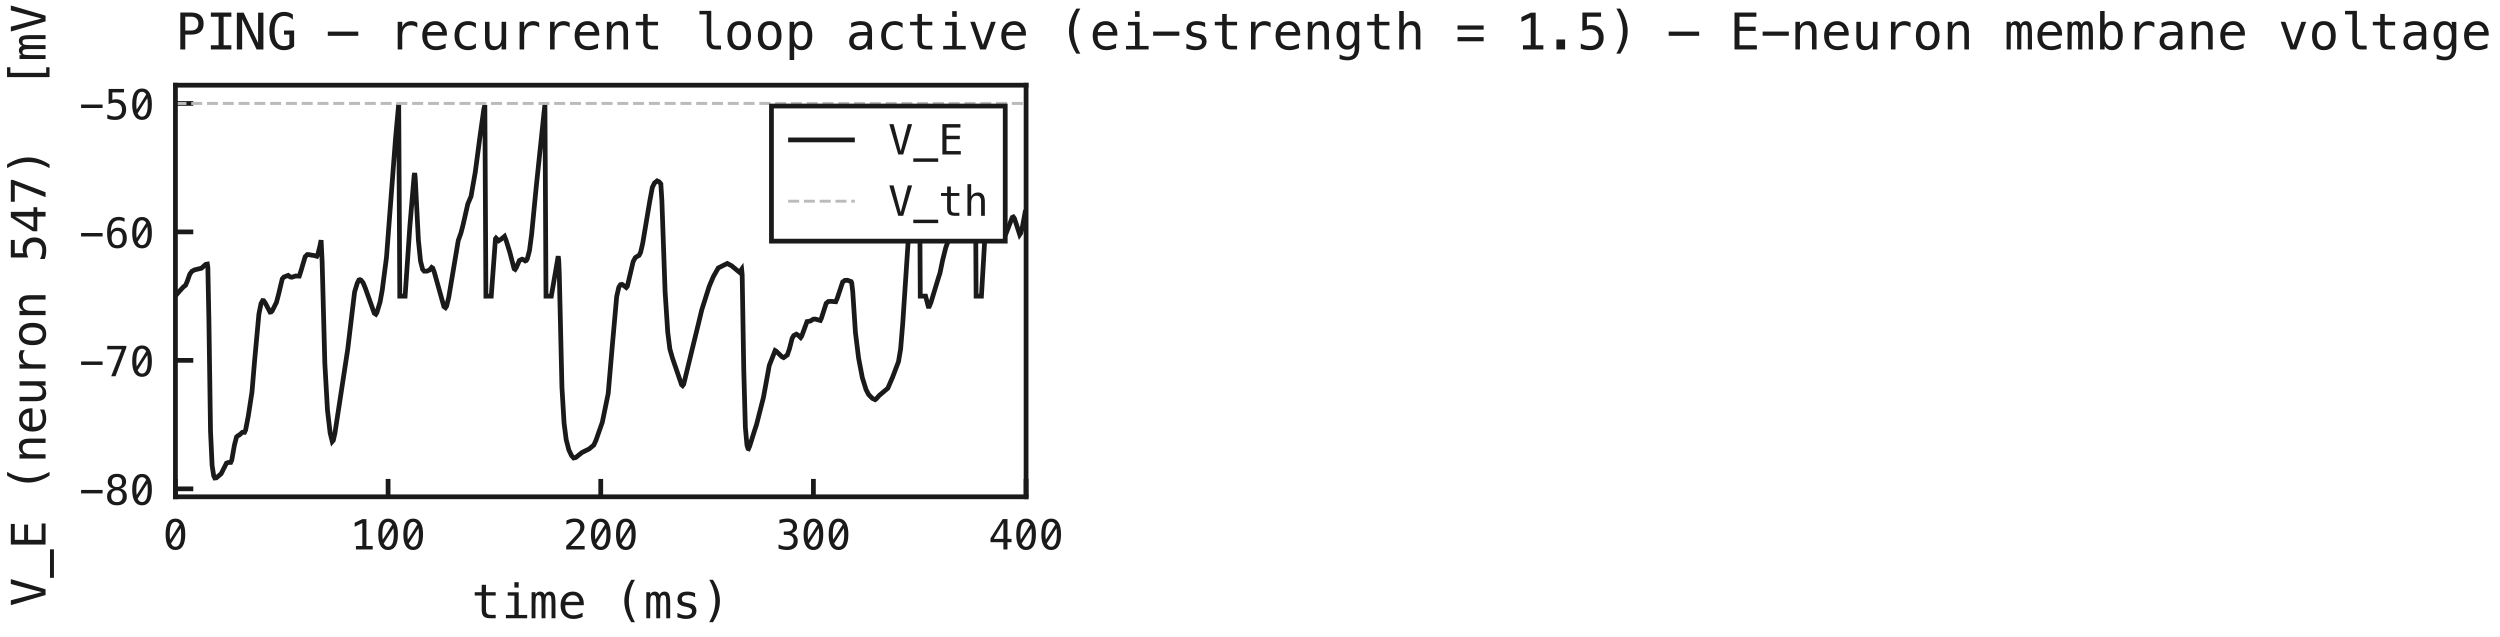
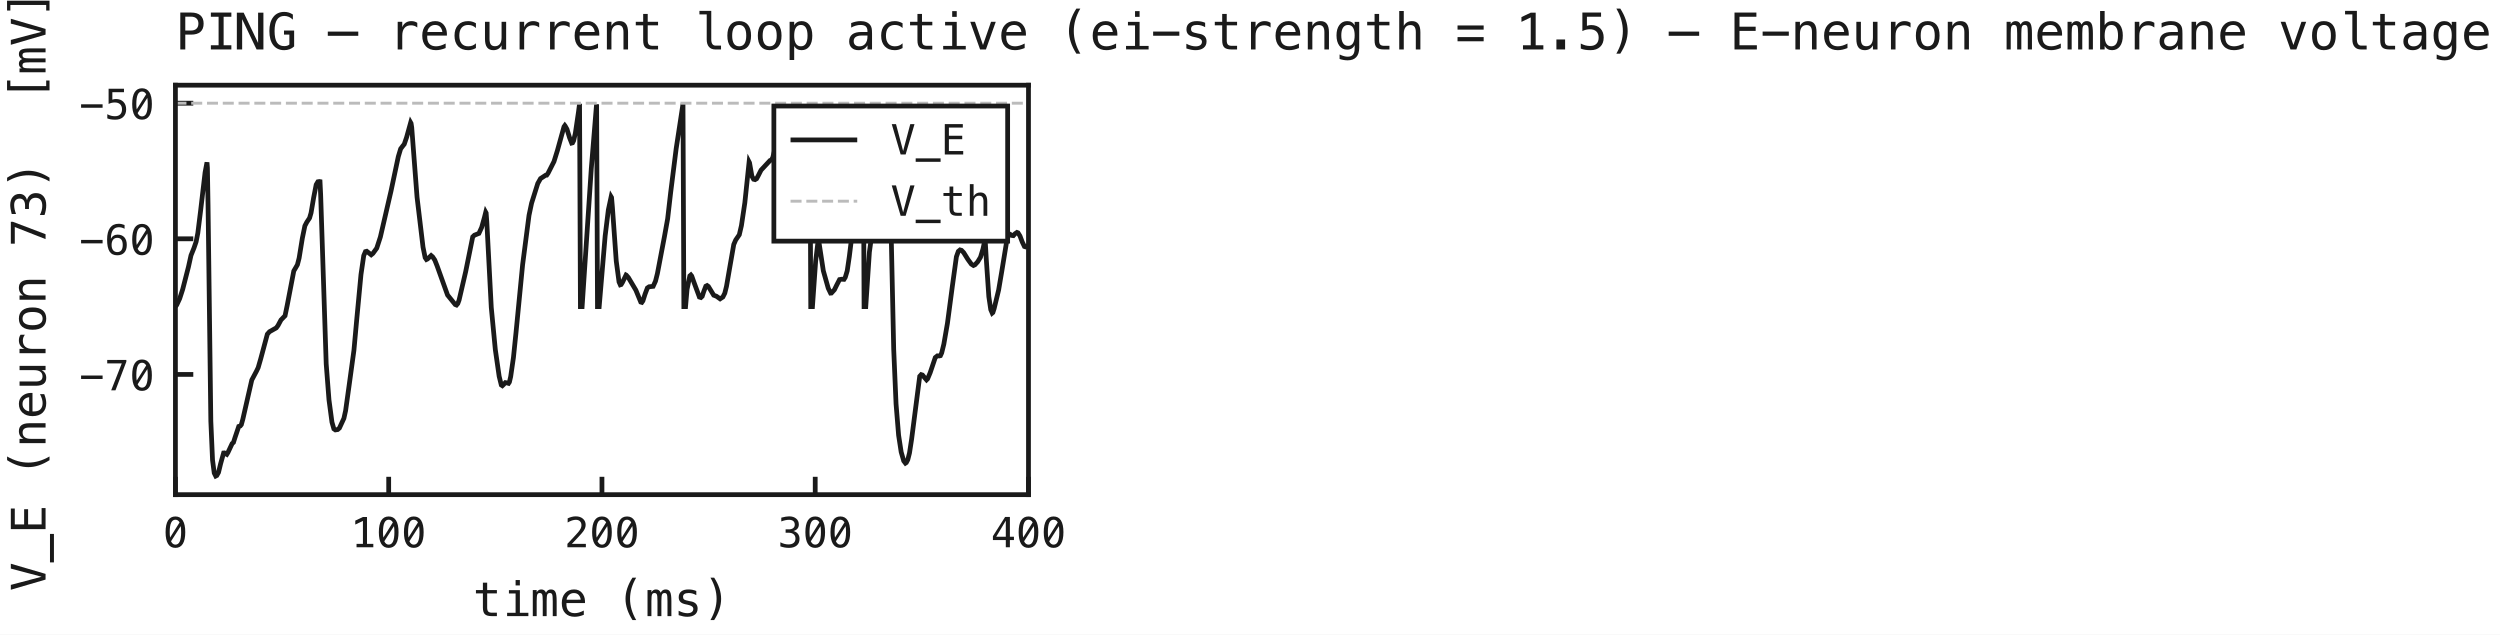
- <svg xmlns="http://www.w3.org/2000/svg" xmlns:xlink="http://www.w3.org/1999/xlink" width="419.81pt" height="106.924pt" viewBox="0 0 419.81 106.924" version="1.1">
+ <svg xmlns="http://www.w3.org/2000/svg" xmlns:xlink="http://www.w3.org/1999/xlink" width="419.81pt" height="106.564pt" viewBox="0 0 419.81 106.564" version="1.1">
  <defs>
    <style type="text/css">*{stroke-linejoin: round; stroke-linecap: butt}</style>
  </defs>
  <g id="figure_1">
    <g id="patch_1">
-       <path d="M 0 106.924  L 419.81 106.924  L 419.81 0  L 0 0  z " style="fill: #ffffff" />
+       <path d="M -0 106.564  L 419.81 106.564  L 419.81 0  L -0 0  z " style="fill: #ffffff" />
    </g>
    <g id="axes_1">
      <g id="patch_2">
-         <path d="M 29.458 83.425  L 172.303 83.425  L 172.303 14.305  L 29.458 14.305  z " style="fill: #ffffff" />
+         <path d="M 29.458 83.065  L 172.708 83.065  L 172.708 14.305  L 29.458 14.305  z " style="fill: #ffffff" />
      </g>
      <g id="matplotlib.axis_1">
        <g id="xtick_1">
          <g id="line2d_1">
            <defs>
-               <path id="mc0d29c896b" d="M 0 0  L 0 -3  " style="stroke: #1a1a1a; stroke-width: 0.8" />
+               <path id="m105f21d0f6" d="M 0 0  L 0 -3  " style="stroke: #1a1a1a; stroke-width: 0.8" />
            </defs>
            <g>
-               <use xlink:href="#mc0d29c896b" x="29.458" y="83.425" style="fill: #1a1a1a; stroke: #1a1a1a; stroke-width: 0.8" />
+               <use xlink:href="#m105f21d0f6" x="29.458" y="83.065" style="fill: #1a1a1a; stroke: #1a1a1a; stroke-width: 0.8" />
            </g>
          </g>
          <g id="text_1">
-             <g style="fill: #1a1a1a" transform="translate(27.35055 92.26367) scale(0.07 -0.07)">
+             <g style="fill: #1a1a1a" transform="translate(27.35055 91.90367) scale(0.07 -0.07)">
              <defs>
                <path id="Menlo-Regular-30" d="M 1925 4734  Q 2672 4734 3055 4125  Q 3438 3516 3438 2322  Q 3438 1128 3055 518  Q 2672 -91 1925 -91  Q 1178 -91 797 518  Q 416 1128 416 2322  Q 416 3516 797 4125  Q 1178 4734 1925 4734  z M 1925 409  Q 2369 409 2586 881  Q 2803 1353 2803 2322  Q 2803 2838 2741 3253  L 1253 925  Q 1488 409 1925 409  z M 1925 4234  Q 1484 4234 1267 3762  Q 1050 3291 1050 2322  Q 1050 1881 1109 1497  L 2566 3819  Q 2328 4234 1925 4234  z " transform="scale(0.015625)" />
              </defs>
              <use xlink:href="#Menlo-Regular-30" />
            </g>
          </g>
        </g>
        <g id="xtick_2">
          <g id="line2d_2">
            <g>
-               <use xlink:href="#mc0d29c896b" x="65.169" y="83.425" style="fill: #1a1a1a; stroke: #1a1a1a; stroke-width: 0.8" />
+               <use xlink:href="#m105f21d0f6" x="65.27" y="83.065" style="fill: #1a1a1a; stroke: #1a1a1a; stroke-width: 0.8" />
            </g>
          </g>
          <g id="text_2">
-             <g style="fill: #1a1a1a" transform="translate(58.84758 92.26367) scale(0.07 -0.07)">
+             <g style="fill: #1a1a1a" transform="translate(58.94883 91.90367) scale(0.07 -0.07)">
              <defs>
                <path id="Menlo-Regular-31" d="M 844 528  L 1825 528  L 1825 4053  L 650 3488  L 650 4094  L 1819 4650  L 2450 4650  L 2450 528  L 3419 528  L 3419 0  L 844 0  L 844 528  z " transform="scale(0.015625)" />
              </defs>
              <use xlink:href="#Menlo-Regular-31" />
              <use xlink:href="#Menlo-Regular-30" transform="translate(60.20508 0)" />
              <use xlink:href="#Menlo-Regular-30" transform="translate(120.4102 0)" />
            </g>
          </g>
        </g>
        <g id="xtick_3">
          <g id="line2d_3">
            <g>
-               <use xlink:href="#mc0d29c896b" x="100.88" y="83.425" style="fill: #1a1a1a; stroke: #1a1a1a; stroke-width: 0.8" />
+               <use xlink:href="#m105f21d0f6" x="101.083" y="83.065" style="fill: #1a1a1a; stroke: #1a1a1a; stroke-width: 0.8" />
            </g>
          </g>
          <g id="text_3">
-             <g style="fill: #1a1a1a" transform="translate(94.55883 92.26367) scale(0.07 -0.07)">
+             <g style="fill: #1a1a1a" transform="translate(94.76133 91.90367) scale(0.07 -0.07)">
              <defs>
                <path id="Menlo-Regular-32" d="M 1166 531  L 3309 531  L 3309 0  L 475 0  L 475 531  Q 1059 1147 1496 1619  Q 1934 2091 2100 2284  Q 2413 2666 2522 2902  Q 2631 3138 2631 3384  Q 2631 3775 2401 3997  Q 2172 4219 1772 4219  Q 1488 4219 1175 4116  Q 863 4013 513 3803  L 513 4441  Q 834 4594 1145 4672  Q 1456 4750 1759 4750  Q 2444 4750 2861 4386  Q 3278 4022 3278 3431  Q 3278 3131 3139 2831  Q 3000 2531 2688 2169  Q 2513 1966 2180 1606  Q 1847 1247 1166 531  z " transform="scale(0.015625)" />
              </defs>
              <use xlink:href="#Menlo-Regular-32" />
              <use xlink:href="#Menlo-Regular-30" transform="translate(60.20508 0)" />
              <use xlink:href="#Menlo-Regular-30" transform="translate(120.4102 0)" />
            </g>
          </g>
        </g>
        <g id="xtick_4">
          <g id="line2d_4">
            <g>
-               <use xlink:href="#mc0d29c896b" x="136.591" y="83.425" style="fill: #1a1a1a; stroke: #1a1a1a; stroke-width: 0.8" />
+               <use xlink:href="#m105f21d0f6" x="136.895" y="83.065" style="fill: #1a1a1a; stroke: #1a1a1a; stroke-width: 0.8" />
            </g>
          </g>
          <g id="text_4">
-             <g style="fill: #1a1a1a" transform="translate(130.2701 92.26367) scale(0.07 -0.07)">
+             <g style="fill: #1a1a1a" transform="translate(130.5738 91.90367) scale(0.07 -0.07)">
              <defs>
                <path id="Menlo-Regular-33" d="M 2425 2497  Q 2884 2375 3128 2064  Q 3372 1753 3372 1288  Q 3372 644 2939 276  Q 2506 -91 1741 -91  Q 1419 -91 1084 -31  Q 750 28 428 141  L 428 769  Q 747 603 1056 522  Q 1366 441 1672 441  Q 2191 441 2469 675  Q 2747 909 2747 1350  Q 2747 1756 2469 1995  Q 2191 2234 1716 2234  L 1234 2234  L 1234 2753  L 1716 2753  Q 2150 2753 2394 2943  Q 2638 3134 2638 3475  Q 2638 3834 2411 4026  Q 2184 4219 1766 4219  Q 1488 4219 1191 4156  Q 894 4094 569 3969  L 569 4550  Q 947 4650 1242 4700  Q 1538 4750 1766 4750  Q 2447 4750 2855 4408  Q 3263 4066 3263 3500  Q 3263 3116 3048 2859  Q 2834 2603 2425 2497  z " transform="scale(0.015625)" />
              </defs>
              <use xlink:href="#Menlo-Regular-33" />
              <use xlink:href="#Menlo-Regular-30" transform="translate(60.20508 0)" />
              <use xlink:href="#Menlo-Regular-30" transform="translate(120.4102 0)" />
            </g>
          </g>
        </g>
        <g id="xtick_5">
          <g id="line2d_5">
            <g>
-               <use xlink:href="#mc0d29c896b" x="172.303" y="83.425" style="fill: #1a1a1a; stroke: #1a1a1a; stroke-width: 0.8" />
+               <use xlink:href="#m105f21d0f6" x="172.708" y="83.065" style="fill: #1a1a1a; stroke: #1a1a1a; stroke-width: 0.8" />
            </g>
          </g>
          <g id="text_5">
-             <g style="fill: #1a1a1a" transform="translate(165.9813 92.26367) scale(0.07 -0.07)">
+             <g style="fill: #1a1a1a" transform="translate(166.3863 91.90367) scale(0.07 -0.07)">
              <defs>
                <path id="Menlo-Regular-34" d="M 2297 4091  L 825 1625  L 2297 1625  L 2297 4091  z M 2194 4666  L 2925 4666  L 2925 1625  L 3547 1625  L 3547 1113  L 2925 1113  L 2925 0  L 2297 0  L 2297 1113  L 319 1113  L 319 1709  L 2194 4666  z " transform="scale(0.015625)" />
              </defs>
              <use xlink:href="#Menlo-Regular-34" />
              <use xlink:href="#Menlo-Regular-30" transform="translate(60.20508 0)" />
              <use xlink:href="#Menlo-Regular-30" transform="translate(120.4102 0)" />
            </g>
          </g>
        </g>
        <g id="text_6">
-           <g style="fill: #1a1a1a" transform="translate(79.20703 103.8207) scale(0.08 -0.08)">
+           <g style="fill: #1a1a1a" transform="translate(79.40953 103.4607) scale(0.08 -0.08)">
            <defs>
              <path id="Menlo-Regular-74" d="M 1919 4494  L 1919 3500  L 3225 3500  L 3225 3053  L 1919 3053  L 1919 1153  Q 1919 766 2066 612  Q 2213 459 2578 459  L 3225 459  L 3225 0  L 2522 0  Q 1875 0 1609 259  Q 1344 519 1344 1153  L 1344 3053  L 409 3053  L 409 3500  L 1344 3500  L 1344 4494  L 1919 4494  z " transform="scale(0.015625)" />
              <path id="Menlo-Regular-69" d="M 988 3488  L 2459 3488  L 2459 447  L 3600 447  L 3600 0  L 744 0  L 744 447  L 1884 447  L 1884 3041  L 988 3041  L 988 3488  z M 1884 4847  L 2459 4847  L 2459 4122  L 1884 4122  L 1884 4847  z " transform="scale(0.015625)" />
              <path id="Menlo-Regular-6d" d="M 2113 3144  Q 2219 3369 2383 3476  Q 2547 3584 2778 3584  Q 3200 3584 3373 3257  Q 3547 2931 3547 2028  L 3547 0  L 3022 0  L 3022 2003  Q 3022 2744 2939 2923  Q 2856 3103 2638 3103  Q 2388 3103 2295 2911  Q 2203 2719 2203 2003  L 2203 0  L 1678 0  L 1678 2003  Q 1678 2753 1589 2928  Q 1500 3103 1269 3103  Q 1041 3103 952 2911  Q 863 2719 863 2003  L 863 0  L 341 0  L 341 3500  L 863 3500  L 863 3200  Q 966 3388 1120 3486  Q 1275 3584 1472 3584  Q 1709 3584 1867 3475  Q 2025 3366 2113 3144  z " transform="scale(0.015625)" />
              <path id="Menlo-Regular-65" d="M 3500 2038  L 3500 1756  L 1009 1756  L 1009 1738  Q 984 1022 1282 709  Q 1581 397 2125 397  Q 2400 397 2700 484  Q 3000 572 3341 750  L 3341 178  Q 3013 44 2708 -23  Q 2403 -91 2119 -91  Q 1303 -91 843 398  Q 384 888 384 1747  Q 384 2584 834 3084  Q 1284 3584 2034 3584  Q 2703 3584 3089 3131  Q 3475 2678 3500 2038  z M 2925 2206  Q 2888 2569 2661 2833  Q 2434 3097 2009 3097  Q 1594 3097 1325 2822  Q 1056 2547 1031 2203  L 2925 2206  z " transform="scale(0.015625)" />
              <path id="Menlo-Regular-20" transform="scale(0.015625)" />
              <path id="Menlo-Regular-28" d="M 2672 5169  Q 2256 4456 2051 3748  Q 1847 3041 1847 2322  Q 1847 1606 2051 897  Q 2256 188 2672 -531  L 2172 -531  Q 1700 213 1469 917  Q 1238 1622 1238 2322  Q 1238 3019 1469 3725  Q 1700 4431 2172 5169  L 2672 5169  z " transform="scale(0.015625)" />
              <path id="Menlo-Regular-73" d="M 3041 3378  L 3041 2816  Q 2794 2959 2544 3031  Q 2294 3103 2034 3103  Q 1644 3103 1451 2976  Q 1259 2850 1259 2591  Q 1259 2356 1403 2240  Q 1547 2125 2119 2016  L 2350 1972  Q 2778 1891 2998 1647  Q 3219 1403 3219 1013  Q 3219 494 2850 201  Q 2481 -91 1825 -91  Q 1566 -91 1281 -36  Q 997 19 666 128  L 666 722  Q 988 556 1281 473  Q 1575 391 1838 391  Q 2219 391 2428 545  Q 2638 700 2638 978  Q 2638 1378 1872 1531  L 1847 1538  L 1631 1581  Q 1134 1678 906 1908  Q 678 2138 678 2534  Q 678 3038 1018 3311  Q 1359 3584 1991 3584  Q 2272 3584 2531 3532  Q 2791 3481 3041 3378  z " transform="scale(0.015625)" />
              <path id="Menlo-Regular-29" d="M 1088 5169  L 1588 5169  Q 2059 4431 2290 3725  Q 2522 3019 2522 2322  Q 2522 1619 2290 912  Q 2059 206 1588 -531  L 1088 -531  Q 1503 194 1708 903  Q 1913 1613 1913 2322  Q 1913 3034 1708 3743  Q 1503 4453 1088 5169  z " transform="scale(0.015625)" />
            </defs>
            <use xlink:href="#Menlo-Regular-74" />
            <use xlink:href="#Menlo-Regular-69" transform="translate(60.20508 0)" />
            <use xlink:href="#Menlo-Regular-6d" transform="translate(120.4102 0)" />
            <use xlink:href="#Menlo-Regular-65" transform="translate(180.6152 0)" />
            <use xlink:href="#Menlo-Regular-20" transform="translate(240.8203 0)" />
            <use xlink:href="#Menlo-Regular-28" transform="translate(301.0254 0)" />
            <use xlink:href="#Menlo-Regular-6d" transform="translate(361.2305 0)" />
            <use xlink:href="#Menlo-Regular-73" transform="translate(421.4355 0)" />
            <use xlink:href="#Menlo-Regular-29" transform="translate(481.6406 0)" />
          </g>
        </g>
      </g>
      <g id="matplotlib.axis_2">
        <g id="ytick_1">
          <g id="line2d_6">
            <defs>
-               <path id="m9e86cb7888" d="M 0 0  L 3 0  " style="stroke: #1a1a1a; stroke-width: 0.8" />
+               <path id="mb29de472db" d="M 0 0  L 3 0  " style="stroke: #1a1a1a; stroke-width: 0.8" />
            </defs>
            <g>
-               <use xlink:href="#m9e86cb7888" x="29.458" y="82.088" style="fill: #1a1a1a; stroke: #1a1a1a; stroke-width: 0.8" />
+               <use xlink:href="#mb29de472db" x="29.458" y="62.874" style="fill: #1a1a1a; stroke: #1a1a1a; stroke-width: 0.8" />
            </g>
          </g>
          <g id="text_7">
-             <g style="fill: #1a1a1a" transform="translate(13.315 84.75686) scale(0.07 -0.07)">
+             <g style="fill: #1a1a1a" transform="translate(13.315 65.54332) scale(0.07 -0.07)">
              <defs>
                <path id="Menlo-Regular-2212" d="M 275 2272  L 3578 2272  L 3578 1741  L 275 1741  L 275 2272  z " transform="scale(0.015625)" />
-                 <path id="Menlo-Regular-38" d="M 1925 2216  Q 1503 2216 1273 1980  Q 1044 1744 1044 1313  Q 1044 881 1276 642  Q 1509 403 1925 403  Q 2350 403 2579 639  Q 2809 875 2809 1313  Q 2809 1741 2576 1978  Q 2344 2216 1925 2216  z M 1375 2478  Q 972 2581 745 2862  Q 519 3144 519 3541  Q 519 4097 897 4423  Q 1275 4750 1925 4750  Q 2578 4750 2956 4423  Q 3334 4097 3334 3541  Q 3334 3144 3107 2862  Q 2881 2581 2478 2478  Q 2947 2375 3195 2062  Q 3444 1750 3444 1253  Q 3444 622 3041 265  Q 2638 -91 1925 -91  Q 1213 -91 811 264  Q 409 619 409 1247  Q 409 1747 657 2061  Q 906 2375 1375 2478  z M 1147 3481  Q 1147 3106 1347 2909  Q 1547 2713 1925 2713  Q 2306 2713 2506 2909  Q 2706 3106 2706 3481  Q 2706 3863 2507 4063  Q 2309 4263 1925 4263  Q 1547 4263 1347 4061  Q 1147 3859 1147 3481  z " transform="scale(0.015625)" />
+                 <path id="Menlo-Regular-37" d="M 434 4666  L 3372 4666  L 3372 4397  L 1703 0  L 1044 0  L 2669 4134  L 434 4134  L 434 4666  z " transform="scale(0.015625)" />
              </defs>
              <use xlink:href="#Menlo-Regular-2212" />
-               <use xlink:href="#Menlo-Regular-38" transform="translate(60.20508 0)" />
+               <use xlink:href="#Menlo-Regular-37" transform="translate(60.20508 0)" />
              <use xlink:href="#Menlo-Regular-30" transform="translate(120.4102 0)" />
            </g>
          </g>
        </g>
        <g id="ytick_2">
          <g id="line2d_7">
            <g>
-               <use xlink:href="#m9e86cb7888" x="29.458" y="60.515" style="fill: #1a1a1a; stroke: #1a1a1a; stroke-width: 0.8" />
+               <use xlink:href="#mb29de472db" x="29.458" y="40.102" style="fill: #1a1a1a; stroke: #1a1a1a; stroke-width: 0.8" />
            </g>
          </g>
          <g id="text_8">
-             <g style="fill: #1a1a1a" transform="translate(13.315 63.18447) scale(0.07 -0.07)">
-               <defs>
-                 <path id="Menlo-Regular-37" d="M 434 4666  L 3372 4666  L 3372 4397  L 1703 0  L 1044 0  L 2669 4134  L 434 4134  L 434 4666  z " transform="scale(0.015625)" />
+             <g style="fill: #1a1a1a" transform="translate(13.315 42.77151) scale(0.07 -0.07)">
+               <defs>
+                 <path id="Menlo-Regular-36" d="M 3097 4563  L 3097 3981  Q 2900 4097 2678 4158  Q 2456 4219 2216 4219  Q 1616 4219 1306 3767  Q 997 3316 997 2438  Q 1147 2750 1412 2917  Q 1678 3084 2022 3084  Q 2697 3084 3067 2670  Q 3438 2256 3438 1497  Q 3438 741 3056 325  Q 2675 -91 1984 -91  Q 1172 -91 794 492  Q 416 1075 416 2328  Q 416 3509 870 4129  Q 1325 4750 2188 4750  Q 2419 4750 2650 4701  Q 2881 4653 3097 4563  z M 1972 2591  Q 1569 2591 1337 2300  Q 1106 2009 1106 1497  Q 1106 984 1337 693  Q 1569 403 1972 403  Q 2391 403 2603 679  Q 2816 956 2816 1497  Q 2816 2041 2603 2316  Q 2391 2591 1972 2591  z " transform="scale(0.015625)" />
              </defs>
              <use xlink:href="#Menlo-Regular-2212" />
-               <use xlink:href="#Menlo-Regular-37" transform="translate(60.20508 0)" />
+               <use xlink:href="#Menlo-Regular-36" transform="translate(60.20508 0)" />
              <use xlink:href="#Menlo-Regular-30" transform="translate(120.4102 0)" />
            </g>
          </g>
        </g>
        <g id="ytick_3">
          <g id="line2d_8">
            <g>
-               <use xlink:href="#m9e86cb7888" x="29.458" y="38.943" style="fill: #1a1a1a; stroke: #1a1a1a; stroke-width: 0.8" />
+               <use xlink:href="#mb29de472db" x="29.458" y="17.33" style="fill: #1a1a1a; stroke: #1a1a1a; stroke-width: 0.8" />
            </g>
          </g>
          <g id="text_9">
-             <g style="fill: #1a1a1a" transform="translate(13.315 41.61208) scale(0.07 -0.07)">
-               <defs>
-                 <path id="Menlo-Regular-36" d="M 3097 4563  L 3097 3981  Q 2900 4097 2678 4158  Q 2456 4219 2216 4219  Q 1616 4219 1306 3767  Q 997 3316 997 2438  Q 1147 2750 1412 2917  Q 1678 3084 2022 3084  Q 2697 3084 3067 2670  Q 3438 2256 3438 1497  Q 3438 741 3056 325  Q 2675 -91 1984 -91  Q 1172 -91 794 492  Q 416 1075 416 2328  Q 416 3509 870 4129  Q 1325 4750 2188 4750  Q 2419 4750 2650 4701  Q 2881 4653 3097 4563  z M 1972 2591  Q 1569 2591 1337 2300  Q 1106 2009 1106 1497  Q 1106 984 1337 693  Q 1569 403 1972 403  Q 2391 403 2603 679  Q 2816 956 2816 1497  Q 2816 2041 2603 2316  Q 2391 2591 1972 2591  z " transform="scale(0.015625)" />
-               </defs>
-               <use xlink:href="#Menlo-Regular-2212" />
-               <use xlink:href="#Menlo-Regular-36" transform="translate(60.20508 0)" />
-               <use xlink:href="#Menlo-Regular-30" transform="translate(120.4102 0)" />
-             </g>
-           </g>
-         </g>
-         <g id="ytick_4">
-           <g id="line2d_9">
-             <g>
-               <use xlink:href="#m9e86cb7888" x="29.458" y="17.37" style="fill: #1a1a1a; stroke: #1a1a1a; stroke-width: 0.8" />
-             </g>
-           </g>
-           <g id="text_10">
-             <g style="fill: #1a1a1a" transform="translate(13.315 20.03969) scale(0.07 -0.07)">
+             <g style="fill: #1a1a1a" transform="translate(13.315 19.9997) scale(0.07 -0.07)">
              <defs>
                <path id="Menlo-Regular-35" d="M 647 4666  L 3009 4666  L 3009 4134  L 1222 4134  L 1222 2988  Q 1356 3038 1492 3061  Q 1628 3084 1766 3084  Q 2491 3084 2916 2656  Q 3341 2228 3341 1497  Q 3341 759 2895 334  Q 2450 -91 1678 -91  Q 1306 -91 998 -41  Q 691 9 447 109  L 447 750  Q 734 594 1025 517  Q 1316 441 1619 441  Q 2141 441 2423 716  Q 2706 991 2706 1497  Q 2706 1997 2414 2275  Q 2122 2553 1600 2553  Q 1347 2553 1106 2495  Q 866 2438 647 2322  L 647 4666  z " transform="scale(0.015625)" />
              </defs>
              <use xlink:href="#Menlo-Regular-2212" />
              <use xlink:href="#Menlo-Regular-35" transform="translate(60.20508 0)" />
              <use xlink:href="#Menlo-Regular-30" transform="translate(120.4102 0)" />
            </g>
          </g>
        </g>
-         <g id="text_11">
-           <g style="fill: #1a1a1a" transform="translate(7.65125 101.8438) rotate(-90) scale(0.08 -0.08)">
+         <g id="text_10">
+           <g style="fill: #1a1a1a" transform="translate(7.65125 99.2557) rotate(-90) scale(0.08 -0.08)">
            <defs>
              <path id="Menlo-Regular-56" d="M 1925 531  L 3022 4666  L 3675 4666  L 2309 0  L 1544 0  L 178 4666  L 831 4666  L 1925 531  z " transform="scale(0.015625)" />
              <path id="Menlo-Regular-5f" d="M 3825 -594  L 3825 -1125  L 0 -1125  L 0 -594  L 3825 -594  z " transform="scale(0.015625)" />
              <path id="Menlo-Regular-45" d="M 616 4666  L 3384 4666  L 3384 4134  L 1247 4134  L 1247 2878  L 3291 2878  L 3291 2347  L 1247 2347  L 1247 531  L 3444 531  L 3444 0  L 616 0  L 616 4666  z " transform="scale(0.015625)" />
              <path id="Menlo-Regular-6e" d="M 3284 2169  L 3284 0  L 2706 0  L 2706 2169  Q 2706 2641 2540 2862  Q 2375 3084 2022 3084  Q 1619 3084 1401 2798  Q 1184 2513 1184 1978  L 1184 0  L 609 0  L 609 3500  L 1184 3500  L 1184 2975  Q 1338 3275 1600 3429  Q 1863 3584 2222 3584  Q 2756 3584 3020 3232  Q 3284 2881 3284 2169  z " transform="scale(0.015625)" />
              <path id="Menlo-Regular-75" d="M 609 1325  L 609 3494  L 1184 3494  L 1184 1325  Q 1184 853 1351 631  Q 1519 409 1869 409  Q 2275 409 2490 695  Q 2706 981 2706 1516  L 2706 3494  L 3284 3494  L 3284 0  L 2706 0  L 2706 525  Q 2553 222 2289 65  Q 2025 -91 1672 -91  Q 1134 -91 871 261  Q 609 613 609 1325  z " transform="scale(0.015625)" />
              <path id="Menlo-Regular-72" d="M 3609 2778  Q 3425 2922 3234 2987  Q 3044 3053 2816 3053  Q 2278 3053 1993 2715  Q 1709 2378 1709 1741  L 1709 0  L 1131 0  L 1131 3500  L 1709 3500  L 1709 2816  Q 1853 3188 2151 3386  Q 2450 3584 2859 3584  Q 3072 3584 3256 3531  Q 3441 3478 3609 3366  L 3609 2778  z " transform="scale(0.015625)" />
              <path id="Menlo-Regular-6f" d="M 1925 3097  Q 1488 3097 1263 2756  Q 1038 2416 1038 1747  Q 1038 1081 1263 739  Q 1488 397 1925 397  Q 2366 397 2591 739  Q 2816 1081 2816 1747  Q 2816 2416 2591 2756  Q 2366 3097 1925 3097  z M 1925 3584  Q 2653 3584 3039 3112  Q 3425 2641 3425 1747  Q 3425 850 3040 379  Q 2656 -91 1925 -91  Q 1197 -91 812 379  Q 428 850 428 1747  Q 428 2641 812 3112  Q 1197 3584 1925 3584  z " transform="scale(0.015625)" />
              <path id="Menlo-Regular-5b" d="M 1759 5175  L 3084 5175  L 3084 4728  L 2334 4728  L 2334 -84  L 3084 -84  L 3084 -531  L 1759 -531  L 1759 5175  z " transform="scale(0.015625)" />
              <path id="Menlo-Regular-5d" d="M 2250 5175  L 2250 -531  L 925 -531  L 925 -84  L 1675 -84  L 1675 4728  L 925 4728  L 925 5175  L 2250 5175  z " transform="scale(0.015625)" />
            </defs>
            <use xlink:href="#Menlo-Regular-56" />
            <use xlink:href="#Menlo-Regular-5f" transform="translate(60.20508 0)" />
            <use xlink:href="#Menlo-Regular-45" transform="translate(120.4102 0)" />
            <use xlink:href="#Menlo-Regular-20" transform="translate(180.6152 0)" />
            <use xlink:href="#Menlo-Regular-28" transform="translate(240.8203 0)" />
            <use xlink:href="#Menlo-Regular-6e" transform="translate(301.0254 0)" />
            <use xlink:href="#Menlo-Regular-65" transform="translate(361.2305 0)" />
            <use xlink:href="#Menlo-Regular-75" transform="translate(421.4355 0)" />
            <use xlink:href="#Menlo-Regular-72" transform="translate(481.6406 0)" />
            <use xlink:href="#Menlo-Regular-6f" transform="translate(541.8457 0)" />
            <use xlink:href="#Menlo-Regular-6e" transform="translate(602.0508 0)" />
            <use xlink:href="#Menlo-Regular-20" transform="translate(662.2559 0)" />
-             <use xlink:href="#Menlo-Regular-35" transform="translate(722.4609 0)" />
-             <use xlink:href="#Menlo-Regular-34" transform="translate(782.666 0)" />
-             <use xlink:href="#Menlo-Regular-37" transform="translate(842.8711 0)" />
-             <use xlink:href="#Menlo-Regular-29" transform="translate(903.0762 0)" />
+             <use xlink:href="#Menlo-Regular-37" transform="translate(722.4609 0)" />
+             <use xlink:href="#Menlo-Regular-33" transform="translate(782.666 0)" />
+             <use xlink:href="#Menlo-Regular-29" transform="translate(842.8711 0)" />
+             <use xlink:href="#Menlo-Regular-20" transform="translate(903.0762 0)" />
            <use xlink:href="#Menlo-Regular-20" transform="translate(963.2812 0)" />
-             <use xlink:href="#Menlo-Regular-20" transform="translate(1023.486 0)" />
-             <use xlink:href="#Menlo-Regular-5b" transform="translate(1083.691 0)" />
-             <use xlink:href="#Menlo-Regular-6d" transform="translate(1143.896 0)" />
-             <use xlink:href="#Menlo-Regular-56" transform="translate(1204.102 0)" />
-             <use xlink:href="#Menlo-Regular-5d" transform="translate(1264.307 0)" />
-           </g>
-         </g>
+             <use xlink:href="#Menlo-Regular-5b" transform="translate(1023.486 0)" />
+             <use xlink:href="#Menlo-Regular-6d" transform="translate(1083.691 0)" />
+             <use xlink:href="#Menlo-Regular-56" transform="translate(1143.896 0)" />
+             <use xlink:href="#Menlo-Regular-5d" transform="translate(1204.102 0)" />
+           </g>
+         </g>
+       </g>
+       <g id="line2d_9">
+         <path d="M 29.458 51.479  L 29.673 51.215  L 30.174 50.141  L 30.675 48.598  L 31.642 44.833  L 32.072 42.885  L 32.573 41.643  L 32.931 40.604  L 33.218 39.148  L 33.684 35.401  L 34.436 28.96  L 34.758 27.263  L 34.83 28.202  L 34.937 34.503  L 35.403 70.726  L 35.689 77.253  L 35.976 79.437  L 36.226 79.937  L 36.405 79.847  L 36.692 79.334  L 37.05 77.856  L 37.551 76.066  L 37.695 76.056  L 38.088 76.292  L 38.268 76.006  L 38.984 74.482  L 39.199 74.301  L 39.449 73.517  L 40.094 71.608  L 40.345 71.53  L 40.524 71.312  L 40.774 70.41  L 42.279 63.813  L 43.066 62.335  L 43.353 61.735  L 43.783 60.243  L 44.893 56.117  L 45.251 55.705  L 46.397 55.055  L 46.683 54.663  L 47.185 53.726  L 47.865 53.022  L 48.223 51.293  L 49.334 45.501  L 49.656 44.953  L 49.942 44.457  L 50.229 43.341  L 50.766 40.022  L 51.196 37.928  L 51.518 37.309  L 51.984 36.607  L 52.234 35.747  L 52.664 33.218  L 53.094 31.009  L 53.38 30.525  L 53.631 30.481  L 53.739 30.499  L 53.846 32.706  L 54.777 61.119  L 55.243 67.146  L 55.744 70.898  L 56.066 72.018  L 56.317 72.194  L 56.711 72.13  L 56.997 71.879  L 57.75 70.249  L 58.036 68.959  L 58.609 64.847  L 59.433 58.833  L 59.898 53.718  L 60.615 46.109  L 61.08 42.927  L 61.367 42.25  L 61.581 42.194  L 61.832 42.39  L 62.334 42.789  L 62.62 42.556  L 63.265 41.67  L 63.873 39.797  L 65.664 32.061  L 66.882 26.308  L 67.276 24.996  L 67.634 24.52  L 67.884 24.21  L 68.278 23.054  L 68.959 20.59  L 69.03 20.715  L 69.138 21.415  L 70.033 33.117  L 71.036 41.507  L 71.394 43.262  L 71.609 43.578  L 71.788 43.49  L 72.397 42.913  L 72.648 43.129  L 73.006 43.661  L 73.4 44.65  L 75.154 49.542  L 76.444 51.14  L 76.659 51.226  L 76.873 50.981  L 77.088 50.4  L 78.198 45.617  L 79.38 39.774  L 79.667 39.496  L 80.419 39.196  L 80.884 38.178  L 81.35 36.501  L 81.565 35.642  L 81.636 35.769  L 81.744 37.225  L 82.496 51.632  L 83.176 58.712  L 83.821 63.198  L 84.179 64.651  L 84.358 64.771  L 84.537 64.605  L 84.86 64.25  L 85.11 64.294  L 85.397 64.375  L 85.54 64.163  L 85.755 63.248  L 86.22 60.034  L 86.65 55.844  L 87.76 44.438  L 88.835 36.156  L 89.265 34.122  L 90.303 30.81  L 90.769 29.986  L 91.628 29.425  L 91.807 29.41  L 92.022 29.107  L 93.025 27.129  L 93.598 25.293  L 94.708 21.281  L 94.851 21.082  L 94.887 21.127  L 95.209 21.697  L 95.639 23.111  L 95.997 24.025  L 96.141 23.984  L 96.32 23.637  L 96.606 22.422  L 97.143 18.801  L 97.322 17.431  L 97.466 51.488  L 97.752 51.488  L 99.292 28.296  L 100.152 17.796  L 100.187 17.51  L 100.331 51.488  L 100.617 51.488  L 101.62 39.61  L 102.157 35.235  L 102.623 33.046  L 102.694 33.165  L 102.837 34.802  L 103.482 43.834  L 103.948 47.342  L 104.163 47.828  L 104.306 47.78  L 104.521 47.431  L 105.129 46.183  L 105.165 46.203  L 105.523 46.614  L 106.777 48.722  L 107.601 50.722  L 107.78 50.777  L 107.959 50.527  L 108.317 49.4  L 108.711 48.353  L 108.997 48.156  L 109.678 48.082  L 110.072 47.214  L 110.394 45.938  L 111.576 39.723  L 112.113 36.737  L 112.614 32.371  L 113.545 24.959  L 114.691 17.448  L 114.835 51.488  L 115.121 51.488  L 115.372 48.592  L 115.837 46.329  L 116.016 46.175  L 116.16 46.354  L 116.518 47.365  L 117.449 49.885  L 117.7 49.963  L 117.915 49.761  L 118.165 48.989  L 118.523 48.058  L 118.738 47.95  L 118.953 48.101  L 119.311 48.686  L 119.848 49.572  L 120.314 49.752  L 120.923 50.185  L 121.388 49.875  L 121.711 49.233  L 121.997 48.074  L 122.534 44.962  L 123.215 41.059  L 123.537 40.31  L 124.146 39.421  L 124.504 37.878  L 125.077 34.036  L 125.793 27.191  L 125.865 27.332  L 126.259 29.576  L 126.545 30.098  L 126.796 30.164  L 127.047 30.014  L 127.297 29.558  L 127.799 28.569  L 129.303 26.954  L 129.554 26.857  L 129.768 26.44  L 130.091 25.206  L 130.735 22.676  L 131.094 22.053  L 131.308 21.994  L 131.559 22.195  L 132.132 22.826  L 132.562 22.677  L 132.777 22.974  L 133.135 23.919  L 134.352 27.496  L 134.496 27.426  L 134.675 26.859  L 135.534 22.266  L 136 17.655  L 136.143 51.488  L 136.43 51.488  L 136.967 43.867  L 137.397 40.283  L 137.468 40.322  L 138.256 45.474  L 139.08 48.399  L 139.474 49.22  L 139.617 49.209  L 140.118 48.658  L 140.476 47.925  L 140.978 46.949  L 141.336 46.887  L 141.73 46.91  L 141.945 46.563  L 142.267 45.482  L 142.625 43.053  L 143.7 34.293  L 144.165 28.009  L 144.917 17.834  L 144.953 17.456  L 145.096 51.488  L 145.383 51.488  L 145.992 42.339  L 146.385 39.476  L 146.744 38.306  L 147.245 36.758  L 147.782 34.775  L 148.104 32.611  L 149 26.313  L 149.322 25.394  L 149.394 25.528  L 149.465 27.105  L 149.68 40.66  L 150.074 58.655  L 150.468 67.83  L 150.898 73.096  L 151.328 75.899  L 151.757 77.4  L 152.044 77.776  L 152.187 77.681  L 152.438 77.2  L 152.724 76.075  L 153.082 73.749  L 154.443 63.187  L 154.694 62.909  L 154.909 62.978  L 155.267 63.422  L 155.589 63.792  L 155.768 63.613  L 156.198 62.585  L 157.058 60.035  L 157.416 59.755  L 157.738 59.771  L 157.917 59.727  L 158.132 59.261  L 158.49 57.806  L 159.099 54.282  L 159.923 48.057  L 160.603 43.111  L 160.925 42.209  L 161.212 41.967  L 161.463 42.04  L 161.821 42.413  L 162.537 43.563  L 163.11 44.349  L 163.468 44.579  L 163.719 44.463  L 164.184 43.954  L 164.65 43.185  L 165.08 41.754  L 165.402 40.195  L 165.438 40.334  L 165.617 43.473  L 166.047 49.812  L 166.369 51.986  L 166.62 52.574  L 166.727 52.484  L 166.942 51.82  L 167.694 48.694  L 168.231 45.512  L 169.091 40.254  L 169.413 39.435  L 169.628 39.352  L 169.95 39.542  L 170.165 39.571  L 170.451 39.25  L 170.774 39.03  L 170.953 39.101  L 171.275 39.619  L 171.669 40.653  L 172.027 41.396  L 172.206 41.455  L 172.672 41.247  L 172.672 41.247  " clip-path="url(#pf3111a9108)" style="fill: none; stroke: #1a1a1a; stroke-width: 0.8; stroke-linejoin: miter" />
      </g>
      <g id="line2d_10">
-         <path d="M 29.458 49.679  L 30.35 48.661  L 30.797 48.182  L 31.154 47.908  L 31.422 47.297  L 31.868 46.042  L 32.225 45.559  L 32.672 45.319  L 33.832 45.038  L 34.547 44.396  L 34.814 44.346  L 34.904 44.903  L 35.082 53.905  L 35.35 72.378  L 35.618 78.164  L 35.886 79.899  L 36.064 80.268  L 36.332 80.236  L 37.136 79.546  L 38.028 77.778  L 38.296 77.669  L 38.743 77.651  L 38.921 77.255  L 39.368 74.727  L 39.725 73.359  L 39.992 73.142  L 40.171 73.062  L 40.707 72.591  L 41.064 72.597  L 41.242 72.213  L 41.689 69.889  L 42.314 65.818  L 42.76 60.5  L 43.474 52.749  L 43.831 50.982  L 44.099 50.477  L 44.278 50.495  L 44.546 50.881  L 45.349 52.411  L 45.528 52.383  L 45.706 52.208  L 46.42 50.783  L 46.778 49.433  L 47.403 46.82  L 47.67 46.523  L 48.385 46.244  L 48.742 46.506  L 49.01 46.553  L 49.635 46.343  L 50.259 46.366  L 50.527 45.529  L 51.242 43.111  L 51.599 42.749  L 51.866 42.754  L 52.402 42.864  L 52.759 42.908  L 53.206 43.034  L 53.384 42.685  L 53.741 41.235  L 53.92 40.328  L 54.098 44.052  L 54.545 60.98  L 54.991 68.874  L 55.438 72.704  L 55.795 74.142  L 55.973 73.934  L 56.241 72.744  L 58.384 58.713  L 59.544 49.027  L 59.991 47.557  L 60.259 47.022  L 60.437 46.961  L 60.616 47.038  L 60.973 47.484  L 61.33 48.336  L 62.848 52.602  L 63.116 52.774  L 63.294 52.482  L 63.83 50.683  L 64.187 48.72  L 64.901 43.218  L 65.437 36.174  L 66.419 23.274  L 66.954 17.447  L 67.133 49.729  L 68.026 49.729  L 68.829 37.95  L 69.544 29.483  L 69.633 29.062  L 69.722 29.813  L 70.258 40.322  L 70.615 43.838  L 70.972 45.249  L 71.24 45.536  L 71.686 45.532  L 72.133 45.339  L 72.49 44.901  L 72.668 45.017  L 72.936 45.734  L 74.543 51.482  L 74.811 51.677  L 74.99 51.416  L 75.347 49.965  L 75.972 46.239  L 76.954 40.382  L 77.4 39.144  L 77.757 37.765  L 78.561 34.234  L 79.096 32.986  L 79.811 28.895  L 80.614 22.826  L 81.239 18.386  L 81.418 17.63  L 81.596 49.729  L 82.489 49.729  L 83.203 40.09  L 83.292 39.979  L 83.739 40.43  L 84.185 40.143  L 84.721 39.692  L 84.989 40.369  L 85.614 42.373  L 86.328 45.121  L 86.506 45.237  L 86.685 44.962  L 87.221 43.738  L 87.667 43.52  L 87.846 43.574  L 88.203 43.818  L 88.381 43.743  L 88.56 43.421  L 88.917 42.056  L 89.274 39.341  L 90.078 31.067  L 91.506 17.497  L 91.685 49.729  L 92.577 49.729  L 93.738 43.015  L 93.827 43.773  L 93.916 45.944  L 94.363 65.025  L 94.72 71.051  L 95.077 73.826  L 95.523 75.556  L 95.97 76.5  L 96.327 76.908  L 96.684 76.823  L 97.755 75.966  L 98.916 75.4  L 99.72 74.729  L 100.077 73.944  L 101.148 70.886  L 102.13 66.091  L 102.844 57.794  L 103.558 49.783  L 103.916 48.237  L 104.183 47.811  L 104.451 47.752  L 104.808 48  L 105.166 48.282  L 105.344 48.076  L 105.701 46.557  L 106.326 43.918  L 106.683 43.262  L 107.04 43.028  L 107.308 42.893  L 107.576 42.364  L 107.933 40.813  L 109.094 33.88  L 109.54 31.473  L 109.897 30.735  L 110.344 30.376  L 110.701 30.553  L 110.969 30.878  L 111.147 33.741  L 111.683 48.953  L 112.129 55.778  L 112.486 58.601  L 112.933 60.164  L 114.45 64.603  L 114.629 64.758  L 114.808 64.519  L 115.165 63.057  L 116.325 58.287  L 117.218 54.633  L 117.843 52.032  L 119.093 48.096  L 119.45 47.246  L 119.807 46.411  L 120.611 45.004  L 121.325 44.639  L 122.128 44.244  L 122.843 44.625  L 124.182 45.729  L 124.539 45.225  L 124.628 46.111  L 124.896 62.156  L 125.164 71.747  L 125.432 74.737  L 125.61 75.318  L 125.699 75.35  L 125.878 74.954  L 126.682 72.389  L 127.039 71.304  L 128.199 66.751  L 129.181 61.372  L 130.163 58.868  L 130.342 58.972  L 131.056 59.667  L 131.324 59.921  L 131.592 60.054  L 132.217 59.599  L 132.574 58.55  L 133.02 56.804  L 133.288 56.346  L 133.735 56.113  L 134.002 56.269  L 134.449 56.686  L 134.627 56.429  L 135.52 53.999  L 135.788 53.96  L 136.056 53.914  L 136.591 53.594  L 136.949 53.588  L 137.752 53.813  L 137.931 53.444  L 138.734 50.935  L 139.091 50.637  L 139.538 50.6  L 140.341 50.669  L 140.609 50.045  L 141.502 47.359  L 141.859 47.09  L 142.305 47.064  L 142.93 47.29  L 143.019 47.493  L 143.198 49.009  L 143.644 55.796  L 144.18 60.144  L 144.805 63.412  L 145.43 65.425  L 145.876 66.272  L 146.501 66.903  L 146.948 67.117  L 147.126 66.991  L 147.662 66.393  L 149.09 65.189  L 149.894 63.325  L 150.876 60.734  L 151.233 58.629  L 151.59 54.334  L 153.465 25.989  L 154.09 19.509  L 154.358 17.816  L 154.536 49.729  L 155.429 49.729  L 155.875 51.439  L 156.054 51.44  L 156.322 50.811  L 157.572 46.699  L 157.84 45.876  L 158.286 43.702  L 158.822 41.561  L 159.357 40.092  L 159.804 39.468  L 160.161 39.054  L 160.518 37.663  L 160.964 34.852  L 161.679 30.355  L 162.393 28.16  L 162.661 27.095  L 163.107 23.857  L 163.732 18.063  L 163.911 49.729  L 164.803 49.729  L 165.339 40.648  L 165.785 36.345  L 166.678 31.24  L 167.125 28.699  L 167.392 31.938  L 167.928 37.578  L 168.285 39.423  L 168.464 39.765  L 168.642 39.722  L 168.91 39.289  L 169.981 36.512  L 170.16 36.427  L 170.339 36.67  L 170.696 37.737  L 171.231 39.398  L 171.41 39.134  L 171.678 38.15  L 172.213 35.283  L 172.213 35.283  " clip-path="url(#pa2d55f5e6d)" style="fill: none; stroke: #1a1a1a; stroke-width: 0.8; stroke-linejoin: miter" />
-       </g>
-       <g id="line2d_11">
-         <path d="M 29.458 17.37  L 172.303 17.37  " clip-path="url(#pa2d55f5e6d)" style="fill: none; stroke-dasharray: 1.85,0.8; stroke-dashoffset: 0; stroke: #bbbbbb; stroke-width: 0.5" />
+         <path d="M 29.458 17.33  L 172.708 17.33  " clip-path="url(#pf3111a9108)" style="fill: none; stroke-dasharray: 1.85,0.8; stroke-dashoffset: 0; stroke: #bbbbbb; stroke-width: 0.5" />
      </g>
      <g id="patch_3">
-         <path d="M 29.458 83.425  L 29.458 14.305  " style="fill: none; stroke: #1a1a1a; stroke-width: 0.8; stroke-linejoin: miter; stroke-linecap: square" />
+         <path d="M 29.458 83.065  L 29.458 14.305  " style="fill: none; stroke: #1a1a1a; stroke-width: 0.8; stroke-linejoin: miter; stroke-linecap: square" />
      </g>
      <g id="patch_4">
-         <path d="M 172.303 83.425  L 172.303 14.305  " style="fill: none; stroke: #1a1a1a; stroke-width: 0.8; stroke-linejoin: miter; stroke-linecap: square" />
+         <path d="M 172.708 83.065  L 172.708 14.305  " style="fill: none; stroke: #1a1a1a; stroke-width: 0.8; stroke-linejoin: miter; stroke-linecap: square" />
      </g>
      <g id="patch_5">
-         <path d="M 29.458 83.425  L 172.303 83.425  " style="fill: none; stroke: #1a1a1a; stroke-width: 0.8; stroke-linejoin: miter; stroke-linecap: square" />
+         <path d="M 29.458 83.065  L 172.708 83.065  " style="fill: none; stroke: #1a1a1a; stroke-width: 0.8; stroke-linejoin: miter; stroke-linecap: square" />
      </g>
      <g id="patch_6">
-         <path d="M 29.458 14.305  L 172.303 14.305  " style="fill: none; stroke: #1a1a1a; stroke-width: 0.8; stroke-linejoin: miter; stroke-linecap: square" />
-       </g>
-       <g id="text_12">
+         <path d="M 29.458 14.305  L 172.708 14.305  " style="fill: none; stroke: #1a1a1a; stroke-width: 0.8; stroke-linejoin: miter; stroke-linecap: square" />
+       </g>
+       <g id="text_11">
        <g style="fill: #1a1a1a" transform="translate(29.45766 8.305078) scale(0.085 -0.085)">
          <defs>
            <path id="Menlo-Regular-50" d="M 1247 4147  L 1247 2394  L 1978 2394  Q 2416 2394 2661 2625  Q 2906 2856 2906 3272  Q 2906 3688 2662 3917  Q 2419 4147 1978 4147  L 1247 4147  z M 616 4666  L 1978 4666  Q 2759 4666 3162 4311  Q 3566 3956 3566 3272  Q 3566 2581 3164 2228  Q 2763 1875 1978 1875  L 1247 1875  L 1247 0  L 616 0  L 616 4666  z " transform="scale(0.015625)" />
            <path id="Menlo-Regular-49" d="M 628 4666  L 3219 4666  L 3219 4134  L 2241 4134  L 2241 531  L 3219 531  L 3219 0  L 628 0  L 628 531  L 1606 531  L 1606 4134  L 628 4134  L 628 4666  z " transform="scale(0.015625)" />
            <path id="Menlo-Regular-4e" d="M 59 4650  L 922 4650  L 2747 822  L 2747 4650  L 3419 4650  L 3419 0  L 2556 0  L 731 3828  L 731 0  L 59 0  L 59 4650  z " transform="scale(0.015625)" />
            <path id="Menlo-Regular-47" d="M 3450 384  Q 3197 150 2880 29  Q 2563 -91 2194 -91  Q 1306 -91 812 545  Q 319 1181 319 2328  Q 319 3472 819 4111  Q 1319 4750 2209 4750  Q 2503 4750 2772 4667  Q 3041 4584 3291 4416  L 3291 3769  Q 3038 4009 2772 4123  Q 2506 4238 2209 4238  Q 1594 4238 1286 3761  Q 978 3284 978 2328  Q 978 1356 1276 889  Q 1575 422 2194 422  Q 2403 422 2561 470  Q 2719 519 2847 622  L 2847 1875  L 2169 1875  L 2169 2394  L 3450 2394  L 3450 384  z " transform="scale(0.015625)" />
            <path id="Menlo-Regular-2014" d="M 0 2259  L 3853 2259  L 3853 1725  L 0 1725  L 0 2259  z " transform="scale(0.015625)" />
            <path id="Menlo-Regular-63" d="M 3316 178  Q 3084 44 2839 -23  Q 2594 -91 2338 -91  Q 1525 -91 1067 396  Q 609 884 609 1747  Q 609 2609 1067 3096  Q 1525 3584 2338 3584  Q 2591 3584 2831 3518  Q 3072 3453 3316 3316  L 3316 2713  Q 3088 2916 2858 3006  Q 2628 3097 2338 3097  Q 1797 3097 1506 2747  Q 1216 2397 1216 1747  Q 1216 1100 1508 748  Q 1800 397 2338 397  Q 2638 397 2875 489  Q 3113 581 3316 775  L 3316 178  z " transform="scale(0.015625)" />
            <path id="Menlo-Regular-6c" d="M 2247 1266  Q 2247 878 2389 681  Q 2531 484 2809 484  L 3481 484  L 3481 0  L 2753 0  Q 2238 0 1955 329  Q 1672 659 1672 1266  L 1672 4431  L 750 4431  L 750 4881  L 2247 4881  L 2247 1266  z " transform="scale(0.015625)" />
            <path id="Menlo-Regular-70" d="M 1172 441  L 1172 -1331  L 594 -1331  L 594 3500  L 1172 3500  L 1172 3053  Q 1316 3313 1555 3448  Q 1794 3584 2106 3584  Q 2741 3584 3102 3093  Q 3463 2603 3463 1734  Q 3463 881 3100 395  Q 2738 -91 2106 -91  Q 1788 -91 1548 45  Q 1309 181 1172 441  z M 2859 1747  Q 2859 2416 2648 2756  Q 2438 3097 2022 3097  Q 1603 3097 1387 2755  Q 1172 2413 1172 1747  Q 1172 1084 1387 740  Q 1603 397 2022 397  Q 2438 397 2648 737  Q 2859 1078 2859 1747  z " transform="scale(0.015625)" />
            <path id="Menlo-Regular-61" d="M 2194 1759  L 2003 1759  Q 1500 1759 1245 1582  Q 991 1406 991 1056  Q 991 741 1181 566  Q 1372 391 1709 391  Q 2184 391 2456 720  Q 2728 1050 2731 1631  L 2731 1759  L 2194 1759  z M 3309 1997  L 3309 0  L 2731 0  L 2731 519  Q 2547 206 2267 57  Q 1988 -91 1588 -91  Q 1053 -91 734 211  Q 416 513 416 1019  Q 416 1603 808 1906  Q 1200 2209 1959 2209  L 2731 2209  L 2731 2300  Q 2728 2719 2518 2908  Q 2309 3097 1850 3097  Q 1556 3097 1256 3012  Q 956 2928 672 2766  L 672 3341  Q 991 3463 1283 3523  Q 1575 3584 1850 3584  Q 2284 3584 2592 3456  Q 2900 3328 3091 3072  Q 3209 2916 3259 2686  Q 3309 2456 3309 1997  z " transform="scale(0.015625)" />
            <path id="Menlo-Regular-76" d="M 313 3500  L 909 3500  L 1925 563  L 2944 3500  L 3541 3500  L 2297 0  L 1556 0  L 313 3500  z " transform="scale(0.015625)" />
            <path id="Menlo-Regular-2d" d="M 319 2263  L 3631 2263  L 3631 1734  L 319 1734  L 319 2263  z " transform="scale(0.015625)" />
            <path id="Menlo-Regular-67" d="M 2681 1778  Q 2681 2425 2470 2761  Q 2259 3097 1856 3097  Q 1434 3097 1212 2761  Q 991 2425 991 1778  Q 991 1131 1214 792  Q 1438 453 1863 453  Q 2259 453 2470 793  Q 2681 1134 2681 1778  z M 3256 225  Q 3256 -563 2884 -969  Q 2513 -1375 1791 -1375  Q 1553 -1375 1293 -1331  Q 1034 -1288 775 -1203  L 775 -634  Q 1081 -778 1331 -847  Q 1581 -916 1791 -916  Q 2256 -916 2468 -662  Q 2681 -409 2681 141  L 2681 166  L 2681 556  Q 2544 263 2306 119  Q 2069 -25 1728 -25  Q 1116 -25 750 465  Q 384 956 384 1778  Q 384 2603 750 3093  Q 1116 3584 1728 3584  Q 2066 3584 2300 3450  Q 2534 3316 2681 3034  L 2681 3488  L 3256 3488  L 3256 225  z " transform="scale(0.015625)" />
            <path id="Menlo-Regular-68" d="M 3284 2169  L 3284 0  L 2706 0  L 2706 2169  Q 2706 2641 2540 2862  Q 2375 3084 2022 3084  Q 1619 3084 1401 2798  Q 1184 2513 1184 1978  L 1184 0  L 609 0  L 609 4863  L 1184 4863  L 1184 2975  Q 1338 3275 1600 3429  Q 1863 3584 2222 3584  Q 2756 3584 3020 3232  Q 3284 2881 3284 2169  z " transform="scale(0.015625)" />
            <path id="Menlo-Regular-3d" d="M 275 1563  L 3578 1563  L 3578 1034  L 275 1034  L 275 1563  z M 275 3034  L 3578 3034  L 3578 2506  L 275 2506  L 275 3034  z " transform="scale(0.015625)" />
            <path id="Menlo-Regular-2e" d="M 1216 1263  L 2316 1263  L 2316 0  L 1216 0  L 1216 1263  z " transform="scale(0.015625)" />
            <path id="Menlo-Regular-62" d="M 2869 1747  Q 2869 2416 2656 2756  Q 2444 3097 2028 3097  Q 1609 3097 1393 2755  Q 1178 2413 1178 1747  Q 1178 1084 1393 740  Q 1609 397 2028 397  Q 2444 397 2656 737  Q 2869 1078 2869 1747  z M 1178 3053  Q 1316 3309 1558 3446  Q 1800 3584 2119 3584  Q 2750 3584 3112 3098  Q 3475 2613 3475 1759  Q 3475 894 3111 401  Q 2747 -91 2113 -91  Q 1800 -91 1561 45  Q 1322 181 1178 441  L 1178 0  L 603 0  L 603 4863  L 1178 4863  L 1178 3053  z " transform="scale(0.015625)" />
          </defs>
          <use xlink:href="#Menlo-Regular-50" />
          <use xlink:href="#Menlo-Regular-49" transform="translate(60.20508 0)" />
          <use xlink:href="#Menlo-Regular-4e" transform="translate(120.4102 0)" />
          <use xlink:href="#Menlo-Regular-47" transform="translate(180.6152 0)" />
          <use xlink:href="#Menlo-Regular-20" transform="translate(240.8203 0)" />
          <use xlink:href="#Menlo-Regular-2014" transform="translate(301.0254 0)" />
          <use xlink:href="#Menlo-Regular-20" transform="translate(361.2305 0)" />
          <use xlink:href="#Menlo-Regular-72" transform="translate(421.4355 0)" />
          <use xlink:href="#Menlo-Regular-65" transform="translate(481.6406 0)" />
          <use xlink:href="#Menlo-Regular-63" transform="translate(541.8457 0)" />
          <use xlink:href="#Menlo-Regular-75" transform="translate(602.0508 0)" />
          <use xlink:href="#Menlo-Regular-72" transform="translate(662.2559 0)" />
          <use xlink:href="#Menlo-Regular-72" transform="translate(722.4609 0)" />
          <use xlink:href="#Menlo-Regular-65" transform="translate(782.666 0)" />
          <use xlink:href="#Menlo-Regular-6e" transform="translate(842.8711 0)" />
          <use xlink:href="#Menlo-Regular-74" transform="translate(903.0762 0)" />
          <use xlink:href="#Menlo-Regular-20" transform="translate(963.2812 0)" />
          <use xlink:href="#Menlo-Regular-6c" transform="translate(1023.486 0)" />
          <use xlink:href="#Menlo-Regular-6f" transform="translate(1083.691 0)" />
          <use xlink:href="#Menlo-Regular-6f" transform="translate(1143.896 0)" />
          <use xlink:href="#Menlo-Regular-70" transform="translate(1204.102 0)" />
          <use xlink:href="#Menlo-Regular-20" transform="translate(1264.307 0)" />
          <use xlink:href="#Menlo-Regular-61" transform="translate(1324.512 0)" />
          <use xlink:href="#Menlo-Regular-63" transform="translate(1384.717 0)" />
          <use xlink:href="#Menlo-Regular-74" transform="translate(1444.922 0)" />
          <use xlink:href="#Menlo-Regular-69" transform="translate(1505.127 0)" />
          <use xlink:href="#Menlo-Regular-76" transform="translate(1565.332 0)" />
          <use xlink:href="#Menlo-Regular-65" transform="translate(1625.537 0)" />
          <use xlink:href="#Menlo-Regular-20" transform="translate(1685.742 0)" />
          <use xlink:href="#Menlo-Regular-28" transform="translate(1745.947 0)" />
          <use xlink:href="#Menlo-Regular-65" transform="translate(1806.152 0)" />
          <use xlink:href="#Menlo-Regular-69" transform="translate(1866.357 0)" />
          <use xlink:href="#Menlo-Regular-2d" transform="translate(1926.562 0)" />
          <use xlink:href="#Menlo-Regular-73" transform="translate(1986.768 0)" />
          <use xlink:href="#Menlo-Regular-74" transform="translate(2046.973 0)" />
          <use xlink:href="#Menlo-Regular-72" transform="translate(2107.178 0)" />
          <use xlink:href="#Menlo-Regular-65" transform="translate(2167.383 0)" />
          <use xlink:href="#Menlo-Regular-6e" transform="translate(2227.588 0)" />
          <use xlink:href="#Menlo-Regular-67" transform="translate(2287.793 0)" />
          <use xlink:href="#Menlo-Regular-74" transform="translate(2347.998 0)" />
          <use xlink:href="#Menlo-Regular-68" transform="translate(2408.203 0)" />
          <use xlink:href="#Menlo-Regular-20" transform="translate(2468.408 0)" />
          <use xlink:href="#Menlo-Regular-3d" transform="translate(2528.613 0)" />
          <use xlink:href="#Menlo-Regular-20" transform="translate(2588.818 0)" />
          <use xlink:href="#Menlo-Regular-31" transform="translate(2649.023 0)" />
          <use xlink:href="#Menlo-Regular-2e" transform="translate(2709.229 0)" />
          <use xlink:href="#Menlo-Regular-35" transform="translate(2769.434 0)" />
          <use xlink:href="#Menlo-Regular-29" transform="translate(2829.639 0)" />
          <use xlink:href="#Menlo-Regular-20" transform="translate(2889.844 0)" />
          <use xlink:href="#Menlo-Regular-2014" transform="translate(2950.049 0)" />
          <use xlink:href="#Menlo-Regular-20" transform="translate(3010.254 0)" />
          <use xlink:href="#Menlo-Regular-45" transform="translate(3070.459 0)" />
          <use xlink:href="#Menlo-Regular-2d" transform="translate(3130.664 0)" />
          <use xlink:href="#Menlo-Regular-6e" transform="translate(3190.869 0)" />
          <use xlink:href="#Menlo-Regular-65" transform="translate(3251.074 0)" />
          <use xlink:href="#Menlo-Regular-75" transform="translate(3311.279 0)" />
          <use xlink:href="#Menlo-Regular-72" transform="translate(3371.484 0)" />
          <use xlink:href="#Menlo-Regular-6f" transform="translate(3431.689 0)" />
          <use xlink:href="#Menlo-Regular-6e" transform="translate(3491.895 0)" />
          <use xlink:href="#Menlo-Regular-20" transform="translate(3552.1 0)" />
          <use xlink:href="#Menlo-Regular-6d" transform="translate(3612.305 0)" />
          <use xlink:href="#Menlo-Regular-65" transform="translate(3672.51 0)" />
          <use xlink:href="#Menlo-Regular-6d" transform="translate(3732.715 0)" />
          <use xlink:href="#Menlo-Regular-62" transform="translate(3792.92 0)" />
          <use xlink:href="#Menlo-Regular-72" transform="translate(3853.125 0)" />
          <use xlink:href="#Menlo-Regular-61" transform="translate(3913.33 0)" />
          <use xlink:href="#Menlo-Regular-6e" transform="translate(3973.535 0)" />
          <use xlink:href="#Menlo-Regular-65" transform="translate(4033.74 0)" />
          <use xlink:href="#Menlo-Regular-20" transform="translate(4093.945 0)" />
          <use xlink:href="#Menlo-Regular-76" transform="translate(4154.15 0)" />
          <use xlink:href="#Menlo-Regular-6f" transform="translate(4214.355 0)" />
          <use xlink:href="#Menlo-Regular-6c" transform="translate(4274.561 0)" />
          <use xlink:href="#Menlo-Regular-74" transform="translate(4334.766 0)" />
          <use xlink:href="#Menlo-Regular-61" transform="translate(4394.971 0)" />
          <use xlink:href="#Menlo-Regular-67" transform="translate(4455.176 0)" />
          <use xlink:href="#Menlo-Regular-65" transform="translate(4515.381 0)" />
        </g>
      </g>
      <g id="legend_1">
        <g id="patch_7">
-           <path d="M 129.546 40.494  L 168.803 40.494  L 168.803 17.805  L 129.546 17.805  z " style="fill: #ffffff; stroke: #1a1a1a; stroke-width: 0.8; stroke-linejoin: miter" />
-         </g>
-         <g id="line2d_12">
-           <path d="M 132.346 23.494  L 137.946 23.494  L 143.546 23.494  " style="fill: none; stroke: #1a1a1a; stroke-width: 0.8; stroke-linejoin: miter" />
-         </g>
-         <g id="text_13">
-           <g style="fill: #1a1a1a" transform="translate(149.1458 25.94367) scale(0.07 -0.07)">
+           <path d="M 129.951 40.494  L 169.208 40.494  L 169.208 17.805  L 129.951 17.805  z " style="fill: #ffffff; stroke: #1a1a1a; stroke-width: 0.8; stroke-linejoin: miter" />
+         </g>
+         <g id="line2d_11">
+           <path d="M 132.751 23.494  L 138.351 23.494  L 143.951 23.494  " style="fill: none; stroke: #1a1a1a; stroke-width: 0.8; stroke-linejoin: miter" />
+         </g>
+         <g id="text_12">
+           <g style="fill: #1a1a1a" transform="translate(149.5508 25.94367) scale(0.07 -0.07)">
            <use xlink:href="#Menlo-Regular-56" />
            <use xlink:href="#Menlo-Regular-5f" transform="translate(60.20508 0)" />
            <use xlink:href="#Menlo-Regular-45" transform="translate(120.4102 0)" />
          </g>
        </g>
-         <g id="line2d_13">
-           <path d="M 132.346 33.788  L 137.946 33.788  L 143.546 33.788  " style="fill: none; stroke-dasharray: 1.85,0.8; stroke-dashoffset: 0; stroke: #bbbbbb; stroke-width: 0.5" />
-         </g>
-         <g id="text_14">
-           <g style="fill: #1a1a1a" transform="translate(149.1458 36.23805) scale(0.07 -0.07)">
+         <g id="line2d_12">
+           <path d="M 132.751 33.788  L 138.351 33.788  L 143.951 33.788  " style="fill: none; stroke-dasharray: 1.85,0.8; stroke-dashoffset: 0; stroke: #bbbbbb; stroke-width: 0.5" />
+         </g>
+         <g id="text_13">
+           <g style="fill: #1a1a1a" transform="translate(149.5508 36.23805) scale(0.07 -0.07)">
            <use xlink:href="#Menlo-Regular-56" />
            <use xlink:href="#Menlo-Regular-5f" transform="translate(60.20508 0)" />
            <use xlink:href="#Menlo-Regular-74" transform="translate(120.4102 0)" />
            <use xlink:href="#Menlo-Regular-68" transform="translate(180.6152 0)" />
          </g>
        </g>
      </g>
    </g>
  </g>
  <defs>
-     <clipPath id="pa2d55f5e6d">
-       <rect x="29.458" y="14.305" width="142.845" height="69.12" />
+     <clipPath id="pf3111a9108">
+       <rect x="29.458" y="14.305" width="143.25" height="68.76" />
    </clipPath>
  </defs>
</svg>
